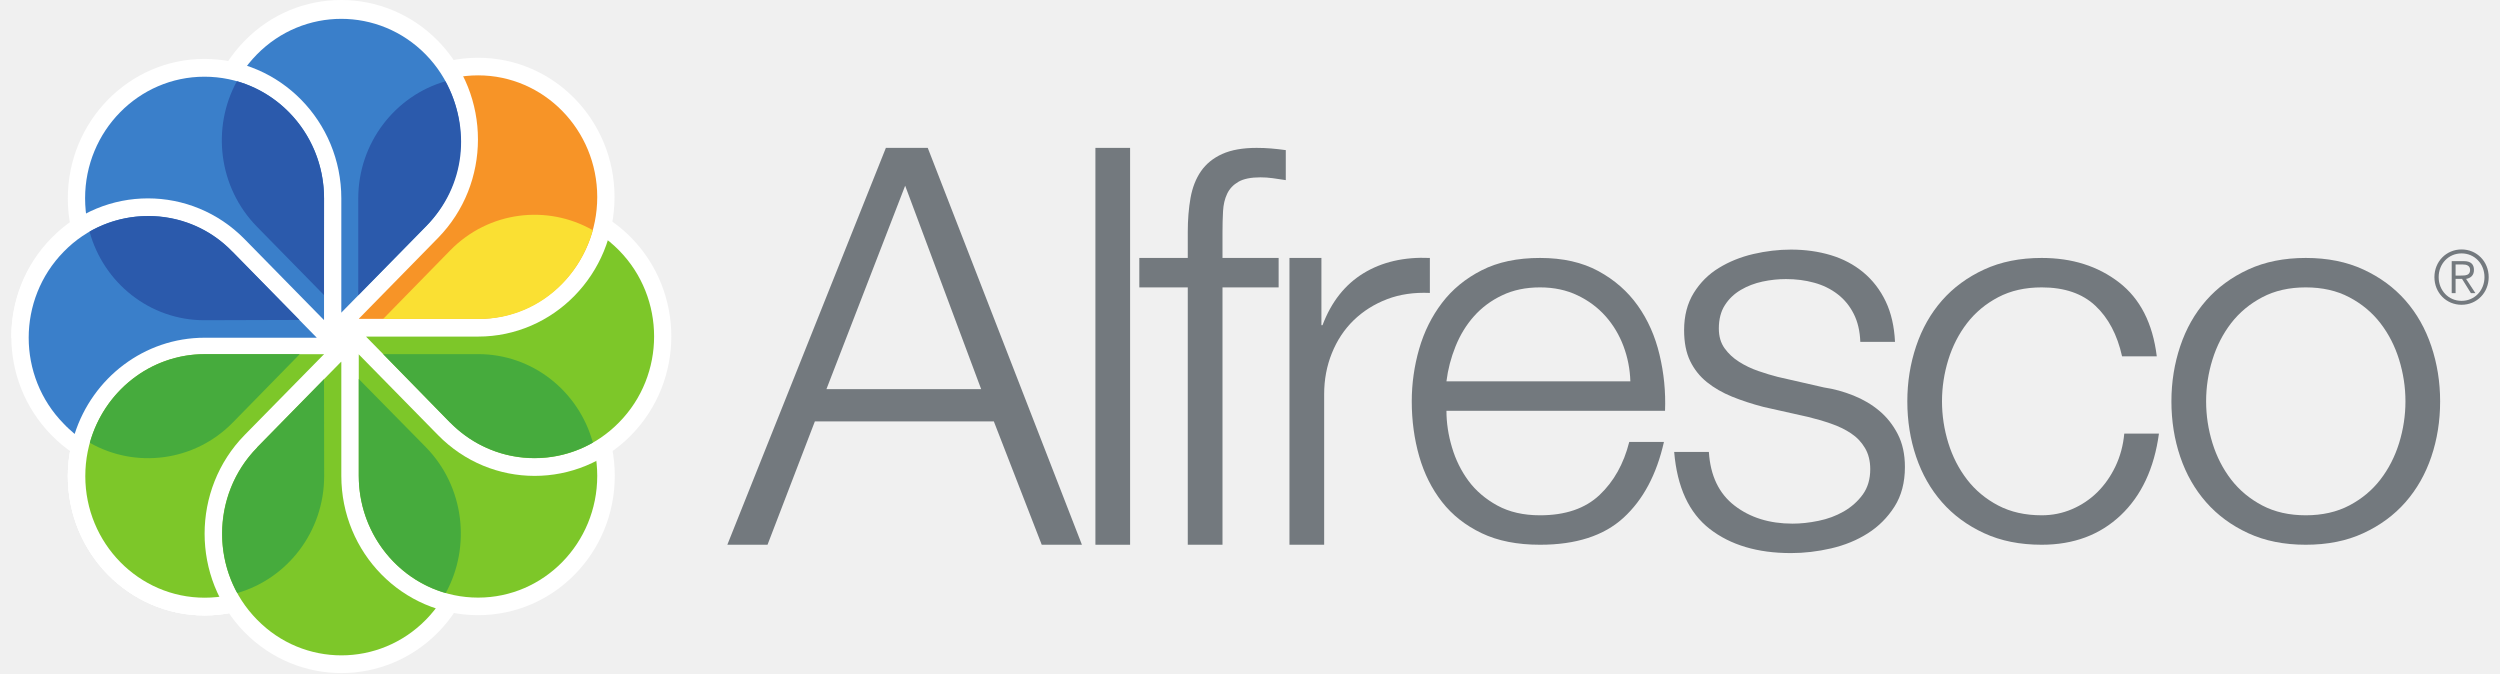
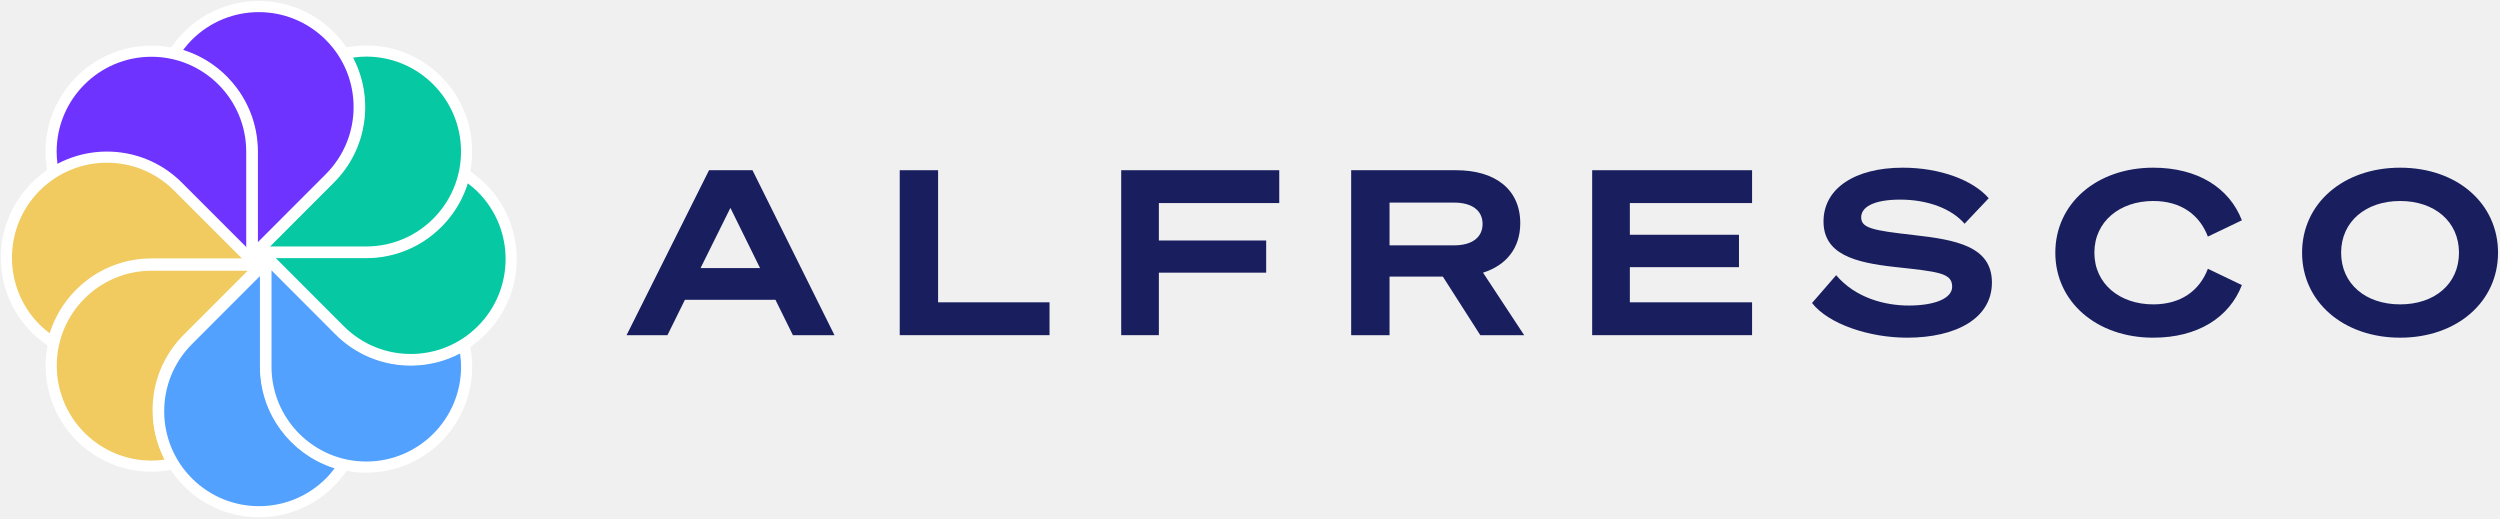
- <svg xmlns="http://www.w3.org/2000/svg" viewBox="0 0 939.173 255.16" height="28" width="104" xml:space="preserve" id="svg2" version="1.1">
-   <defs id="defs6" />
-   <g transform="matrix(1.333333,0,0,-1.333333,0,255.16)" id="g10">
-     <g transform="scale(0.1)" id="g12">
-       <path id="path14" style="fill:#73797e;fill-opacity:1;fill-rule:nonzero;stroke:none" d="m 2541.45,1385.72 216.06,-578.38 h -439.89 l 223.83,578.38 z M 2035.83,364.871 h 114.28 l 134.65,350.77 h 508.79 l 136.2,-350.77 h 114.27 L 2605.68,1493.25 H 2486.65 L 2035.83,364.871 v 0" />
-       <path id="path16" style="fill:#73797e;fill-opacity:1;fill-rule:nonzero;stroke:none" d="m 3082.37,364.871 h 98.6 V 1493.25 h -98.6 V 364.871" />
-       <path id="path18" style="fill:#73797e;fill-opacity:1;fill-rule:nonzero;stroke:none" d="m 3603.31,1180.31 h -159.62 v 71.11 c 0,22.15 0.48,42.69 1.54,61.62 1.03,19.02 4.94,35.58 11.73,49.83 6.76,14.2 17.46,25.52 32.06,33.98 14.61,8.41 35.49,12.64 62.66,12.64 11.45,0 22.96,-0.81 34.46,-2.37 11.4,-1.58 23.95,-3.42 37.5,-5.54 v 85.31 c -15.65,2.11 -29.69,3.74 -42.2,4.7 -12.57,1.06 -26.12,1.66 -40.74,1.66 -39.67,0 -72.28,-5.84 -97.86,-17.39 -25.58,-11.58 -45.69,-27.92 -60.27,-48.96 -14.62,-21.14 -24.47,-46.42 -29.76,-75.86 -5.18,-29.52 -7.83,-61.67 -7.83,-96.43 v -74.3 h -137.74 v -83.71 h 137.74 V 364.871 h 98.71 V 1096.6 h 159.62 v 83.71" />
-       <path id="path20" style="fill:#73797e;fill-opacity:1;fill-rule:nonzero;stroke:none" d="m 3634.1,364.871 h 98.64 V 792.82 c 0,41.45 7.28,80.41 21.95,116.731 14.58,36.324 35.19,67.406 61.78,93.389 26.7,25.92 58.25,45.94 94.74,59.95 36.51,14.05 77.23,19.93 122.08,17.93 v 99.49 c -73.02,3.17 -135.91,-11.27 -188.64,-43.44 -52.66,-32.2 -91.51,-81.38 -116.61,-147.784 h -3.1 V 1180.31 H 3634.1 V 364.871" />
-       <path id="path22" style="fill:#73797e;fill-opacity:1;fill-rule:nonzero;stroke:none" d="m 4080.45,829.512 c 4.16,33.879 12.73,66.976 25.84,99.32 13.07,32.523 30.46,61.094 52.41,85.708 21.92,24.64 48.53,44.53 79.92,59.45 31.25,15.03 67.23,22.61 107.96,22.61 39.65,0 75.11,-7.58 106.48,-22.61 31.31,-14.92 57.92,-34.81 79.83,-59.45 21.86,-24.614 38.84,-53.04 50.84,-84.849 12.01,-32.019 18.54,-65.39 19.61,-100.179 h -522.89 z m 621.49,-83.813 c 2.1,53.91 -3.12,107.141 -15.69,159.582 -12.44,52.5 -33.06,98.939 -61.81,139.439 -28.7,40.42 -65.96,73.17 -111.94,98.16 -45.89,24.97 -101.21,37.43 -165.92,37.43 -64.71,0 -120.03,-11.71 -165.96,-35.09 -45.92,-23.38 -83.51,-54.24 -112.72,-92.63 -29.16,-38.27 -50.86,-81.852 -64.99,-130.652 -14.03,-48.86 -21.1,-98.598 -21.1,-149.36 0,-54.75 7.07,-106.769 21.1,-156.058 14.13,-49.282 35.83,-92.598 64.99,-129.981 29.21,-37.328 66.8,-66.898 112.72,-88.828 45.93,-21.973 101.25,-32.84 165.96,-32.84 102.26,0 181.3,25.52 237.15,76.609 55.87,51.098 94.23,123.04 115.09,215.758 h -98.62 c -15.66,-62.207 -43.82,-112.5 -84.53,-150.968 -40.71,-38.411 -97.07,-57.661 -169.09,-57.661 -46.94,0 -87.37,9.243 -121.34,27.731 -33.9,18.551 -61.33,42.039 -82.21,70.308 -20.85,28.262 -36.52,60.051 -46.88,95.172 -10.52,35.129 -15.7,69.739 -15.7,103.879 h 621.49 v 0" />
-       <path id="path24" style="fill:#73797e;fill-opacity:1;fill-rule:nonzero;stroke:none" d="m 5355.78,941.676 c -2.09,44.219 -10.97,82.704 -26.6,115.374 -15.67,32.62 -36.79,60.03 -63.34,82.16 -26.66,22.15 -57.48,38.48 -92.43,48.98 -34.99,10.57 -72.85,15.85 -113.51,15.85 -35.46,0 -71.2,-4.22 -107.24,-12.63 -36,-8.46 -68.58,-21.67 -97.76,-39.57 -29.34,-17.87 -53.07,-41.63 -71.3,-71.02 -18.26,-29.56 -27.45,-64.92 -27.45,-105.972 0,-34.789 5.73,-64.008 17.22,-87.746 11.48,-23.661 27.45,-43.704 47.74,-60.012 20.36,-16.36 44.12,-30.031 71.29,-41.121 27.12,-11.028 56.85,-20.77 89.21,-29.199 l 126.84,-28.442 c 21.88,-5.34 43.57,-11.558 64.96,-18.976 21.41,-7.352 40.44,-16.563 57.18,-27.661 16.69,-11.062 29.95,-25 39.89,-41.863 9.92,-16.84 14.91,-36.848 14.91,-60.109 0,-28.41 -7.11,-52.41 -21.12,-71.86 -14.15,-19.558 -32.19,-35.558 -54.03,-48.25 -21.95,-12.558 -45.99,-21.55 -72.05,-26.757 -26.05,-5.364 -50.64,-7.981 -73.62,-7.981 -65.75,0 -120.76,17.117 -165.14,51.379 -44.35,34.262 -68.64,85.102 -72.86,152.5 h -98.64 c 8.39,-100.148 42.09,-173.09 101.04,-218.879 59.01,-45.812 135.96,-68.723 230.93,-68.723 37.6,0 75.66,4.442 114.28,13.372 38.6,8.98 73.34,23.16 104.1,42.71 30.78,19.489 56.07,44.758 75.96,75.918 19.78,31.063 29.73,68.661 29.73,112.911 0,35.902 -6.77,66.961 -20.35,93.339 -13.55,26.274 -31.04,48.372 -52.45,66.301 -21.38,17.891 -45.91,32.41 -73.59,43.492 -27.6,11.02 -55.62,18.731 -83.73,22.899 l -131.53,30.058 c -16.69,4.18 -34.92,9.68 -54.79,16.563 -19.82,6.789 -38.12,15.551 -54.77,26.129 -16.71,10.422 -30.57,23.351 -41.56,38.664 -10.93,15.246 -16.3,33.973 -16.3,56.101 0,26.245 5.63,48.505 17.11,66.375 11.42,17.95 26.64,32.41 45.49,43.49 18.69,11.03 39.33,18.88 61.76,23.69 22.47,4.78 44.65,7.07 66.56,7.07 28.16,0 54.74,-3.33 79.87,-10.28 24.94,-6.79 47.22,-17.56 66.48,-32.38 19.3,-14.68 34.72,-33.41 46.2,-56.11 11.5,-22.601 17.69,-49.206 18.77,-79.784 h 98.64 v 0" />
-       <path id="path26" style="fill:#73797e;fill-opacity:1;fill-rule:nonzero;stroke:none" d="m 6100.06,900.602 c -11.48,93.777 -47.25,163.848 -107.28,210.158 -60.1,46.37 -133.37,69.55 -219.95,69.55 -61.65,0 -116.14,-10.89 -163.64,-32.85 -47.5,-21.89 -87.46,-51.3 -119.8,-88.09 -32.32,-36.9 -56.8,-80.198 -73.52,-129.979 -16.7,-49.77 -25.07,-102.051 -25.07,-156.813 0,-55.75 8.37,-108.238 25.07,-157.566 16.72,-49.293 41.2,-92.332 73.52,-129.203 32.34,-36.879 72.3,-66.168 119.8,-88.098 47.5,-21.973 101.99,-32.84 163.64,-32.84 90.77,0 165.61,27.938 224.59,83.738 59.01,55.832 95.28,133.25 108.83,232.301 h -98.62 c -3.09,-33.73 -11.51,-64.789 -25.06,-93.211 -13.6,-28.469 -30.83,-52.937 -51.59,-73.519 -20.9,-20.539 -44.98,-36.649 -72.07,-48.18 -27.07,-11.629 -55.87,-17.391 -86.08,-17.391 -47.01,0 -88.26,9.34 -123.75,27.911 -35.51,18.652 -64.92,43.218 -88.41,73.679 -23.47,30.422 -41.2,65.09 -53.25,103.781 -11.98,38.829 -18.03,78.372 -18.03,118.598 0,40.301 6.05,79.731 18.03,118.57 12.05,38.692 29.78,73.356 53.25,103.782 23.49,30.46 52.9,55 88.41,73.65 35.49,18.7 76.74,28.02 123.75,28.02 64.65,0 115.57,-17.4 152.58,-52.14 37.15,-34.83 62.37,-82.757 75.97,-143.858 h 98.68 v 0" />
-       <path id="path28" style="fill:#73797e;fill-opacity:1;fill-rule:nonzero;stroke:none" d="m 6523.66,1096.6 c 46.97,0 88.25,-9.32 123.68,-28.02 35.49,-18.65 64.95,-43.19 88.5,-73.65 23.46,-30.426 41.22,-65.09 53.22,-103.782 11.95,-38.839 18.04,-78.269 18.04,-118.57 0,-40.226 -6.09,-79.769 -18.04,-118.598 -12,-38.691 -29.76,-73.359 -53.22,-103.781 -23.55,-30.461 -53.01,-55.027 -88.5,-73.679 -35.43,-18.571 -76.71,-27.911 -123.68,-27.911 -46.96,0 -88.2,9.34 -123.63,27.911 -35.5,18.652 -64.96,43.218 -88.56,73.679 -23.36,30.422 -41.17,65.09 -53.15,103.781 -11.99,38.829 -17.96,78.372 -17.96,118.598 0,40.301 5.97,79.731 17.96,118.57 11.98,38.692 29.79,73.356 53.15,103.782 23.6,30.46 53.06,55 88.56,73.65 35.43,18.7 76.67,28.02 123.63,28.02 z m 0,83.71 c -61.55,0 -116.08,-10.89 -163.61,-32.85 -47.45,-21.89 -87.41,-51.3 -119.69,-88.09 -32.43,-36.9 -56.9,-80.198 -73.62,-129.979 -16.67,-49.77 -25.06,-102.051 -25.06,-156.813 0,-55.75 8.39,-108.238 25.06,-157.566 16.72,-49.293 41.19,-92.332 73.62,-129.203 32.28,-36.879 72.24,-66.168 119.69,-88.098 47.53,-21.973 102.06,-32.84 163.61,-32.84 61.64,0 116.16,10.867 163.63,32.84 47.5,21.93 87.42,51.219 119.81,88.098 32.31,36.871 56.85,79.91 73.53,129.203 16.68,49.328 25.06,101.816 25.06,157.566 0,54.762 -8.38,107.043 -25.06,156.813 -16.68,49.781 -41.22,93.079 -73.53,129.979 -32.39,36.79 -72.31,66.2 -119.81,88.09 -47.47,21.96 -101.99,32.85 -163.63,32.85 v 0" />
-       <path id="path30" style="fill:#73797e;fill-opacity:1;fill-rule:nonzero;stroke:none" d="m 6964.1,1130.2 c 13.54,0 26.78,0.43 26.78,15.91 0,12.68 -10.41,15.65 -21.15,15.65 h -20.07 v -31.56 z m -14.44,-49.89 h -11.06 v 90.96 h 34.18 c 20.14,0 29.09,-8.86 29.09,-25.16 0,-16.14 -10.38,-23.31 -22.38,-25.38 l 26.49,-40.42 h -12.78 l -25.15,40.42 h -18.39 z m -48.14,45.51 c 0,-37.66 27.71,-67.51 65.1,-67.51 37.35,0 65.17,29.85 65.17,67.51 0,37.58 -27.82,67.41 -65.17,67.41 -37.39,0 -65.1,-29.83 -65.1,-67.41 z m 142.23,0 c 0,-44.26 -33.54,-78.69 -77.13,-78.69 -43.6,0 -77.17,34.43 -77.17,78.69 0,44.12 33.57,78.66 77.17,78.66 43.59,0 77.13,-34.54 77.13,-78.66" />
-       <path id="path32" style="fill:#ffffff;fill-opacity:1;fill-rule:nonzero;stroke:none" d="m 938.328,956.355 -264.656,270.165 -9.609,9.84 c -151.688,155.21 -398.887,155.21 -549.848,0.6 -152.199,-154.48 -152.199,-405.722 0,-560.382 150.961,-155.066 397.504,-155.066 549.137,0 l 274.976,279.777" />
-       <path id="path34" style="fill:#ffffff;fill-opacity:1;fill-rule:nonzero;stroke:none" d="M 938.328,956.723 V 575.109 l 0.559,-14.027 c 0,-218.793 -174.27,-397.211 -389.102,-397.211 -214.836,0 -389.086,177.301 -389.086,396.098 0,219.051 174.899,396.754 389.086,396.754 h 388.543" />
-       <path id="path36" style="fill:#ffffff;fill-opacity:1;fill-rule:nonzero;stroke:none" d="M 938.328,956.723 V 575.109 l 0.559,-14.027 c 0,-218.793 -174.27,-397.211 -389.102,-397.211 -214.836,0 -389.086,177.301 -389.086,396.098 0,219.051 174.899,396.754 389.086,396.754 h 388.543" />
-       <path id="path38" style="fill:#ffffff;fill-opacity:1;fill-rule:nonzero;stroke:none" d="M 938.328,956.723 V 575.109 l 0.559,-14.027 c 0,-218.793 -174.27,-397.211 -389.102,-397.211 -214.836,0 -389.086,177.301 -389.086,396.098 0,24.39 2.563,48.019 6.555,70.75 151.601,-107.617 361.297,-92.348 496.098,45.75 l 274.976,279.886 v 0.368" />
-       <path id="path40" style="fill:#7dc729;fill-opacity:1;fill-rule:nonzero;stroke:none" d="m 549.785,906.711 c -187.195,0 -339.371,-155.223 -339.371,-346.742 0,-190.789 152.176,-345.66 339.371,-345.66 187.832,0 339.442,154.871 339.442,345.66 V 906.711 H 549.785" />
-       <path id="path42" style="fill:#ffffff;fill-opacity:1;fill-rule:nonzero;stroke:none" d="m 938.328,956.723 264.452,-269.692 10.88,-9.84 c 151.07,-155 151.77,-406.632 0,-561.179 -152.2,-154.692 -398.062,-154.692 -550.308,0 -151.633,154.547 -151.633,405.898 0,560.84 l 274.976,279.871" />
-       <path id="path44" style="fill:#7dc729;fill-opacity:1;fill-rule:nonzero;stroke:none" d="m 698.828,641.27 c -132.836,-135.149 -132.836,-354.731 0,-489.508 132.219,-135.192 347.242,-135.192 480.072,0 132.27,134.777 132.27,354.359 0,489.508 l -11.05,10.128 -229.522,234.352 -239.5,-244.031 v -0.449" />
-       <path id="path46" style="fill:#ffffff;fill-opacity:1;fill-rule:nonzero;stroke:none" d="m 938.328,956.723 h 374.732 l 13.63,0.664 c 214.9,0 389.14,-177.625 389.14,-396.676 0,-219.18 -173.66,-396.09 -388.49,-396.09 -214.85,0 -389.012,177.219 -389.012,396.09 v 396.012" />
-       <path id="path48" style="fill:#7dc729;fill-opacity:1;fill-rule:nonzero;stroke:none" d="m 987.926,560.711 c 0,-191.262 151.564,-346.141 339.414,-346.141 187,0 338.62,154.879 338.62,346.141 0,191.508 -151.62,346 -338.62,346 H 987.926 v -346" />
-       <path id="path50" style="fill:#ffffff;fill-opacity:1;fill-rule:nonzero;stroke:none" d="m 938.328,956.723 264.452,270.067 10.26,10.17 c 151.69,154.61 398.09,155.24 549.76,0.7 151.7,-155 151.7,-405.851 0,-560.808 -151.67,-154.942 -398.07,-154.942 -549.76,0 L 938.328,956.723" />
-       <path id="path52" style="fill:#7dc729;fill-opacity:1;fill-rule:nonzero;stroke:none" d="m 1248.5,712.68 c 131.67,-135.551 346.56,-135.551 479.43,0 132.95,134.922 132.95,353.9 0,489.17 -132.87,135.13 -347.76,135.13 -479.43,0 l -10.89,-10.56 -229.11,-234.567 238.78,-243.754 1.22,-0.289" />
-       <path id="path54" style="fill:#ffffff;fill-opacity:1;fill-rule:nonzero;stroke:none" d="m 938.328,956.723 v 396.117 c 0,218.62 173.472,396.64 389.012,396.64 214.25,0 387.79,-176.85 387.79,-395.99 0,-219.09 -173.54,-396.767 -387.79,-396.767 H 938.328" />
-       <path id="path56" style="fill:#f79427;fill-opacity:1;fill-rule:nonzero;stroke:none" d="m 1327.34,1007.07 c 187,0 338.62,154.96 338.62,346.37 0,190.69 -151.62,346 -338.62,346 -187.85,0 -340.11,-155.31 -340.11,-346 l 0.696,-14.82 v -331.55 h 339.414" />
-       <path id="path58" style="fill:#ffffff;fill-opacity:1;fill-rule:nonzero;stroke:none" d="m 938.328,956.723 -264.656,270.067 -10.32,9.57 c -151.633,155.21 -151.633,406.6 0,561.18 150.992,154.88 397.528,154.88 549.688,0 151.69,-154.58 151.69,-405.97 0,-560.58 L 938.328,956.723" />
-       <path id="path60" style="fill:#3a7fca;fill-opacity:1;fill-rule:nonzero;stroke:none" d="m 1178.21,1269.22 c 132.2,135.19 132.2,354.6 0,489.6 -132.79,135.07 -347.163,135.07 -479.983,0 -132.922,-135 -132.922,-354.41 0,-489.6 l 9.675,-10.37 230.426,-233.95 239.162,243.73 0.72,0.59" />
-       <path id="path62" style="fill:#ffffff;fill-opacity:1;fill-rule:nonzero;stroke:none" d="M 938.328,953.488 H 563.93 l -14.145,-0.383 c -214.187,0 -389.086,177.695 -389.086,396.665 0,218.79 174.25,396.43 388.43,396.43 214.859,0 389.199,-177.64 389.199,-396.58 V 953.488" />
-       <path id="path64" style="fill:#3a7fca;fill-opacity:1;fill-rule:nonzero;stroke:none" d="m 889.168,1349.62 c 0,191.24 -151.613,346 -340.039,346 -187.082,0 -339.289,-154.76 -339.289,-345.74 0,-191.12 152.207,-346.42 339.289,-346.42 l 14.801,0.39 h 325.238 v 345.77" />
-       <path id="path66" style="fill:#ffffff;fill-opacity:1;fill-rule:nonzero;stroke:none" d="M 938.328,953.488 0,953.105 c 0,101.355 37.398,202.925 114.215,280.625 150.961,154.59 397.504,154.59 549.137,0 L 938.328,953.488" />
-       <path id="path68" style="fill:#3a7fca;fill-opacity:1;fill-rule:nonzero;stroke:none" d="M 628.508,1198.15 868.559,953.488 H 549.785 c -172.265,0 -318.777,-114.5 -369.648,-273.609 -10.383,9.172 -21.379,18.492 -30.969,28.922 -132.938,135.199 -132.938,353.839 0,489.349 131.551,134.99 347.125,134.99 479.34,0" />
-       <path id="path70" style="fill:#2b5aac;fill-opacity:1;fill-rule:nonzero;stroke:none" d="m 629.109,1197.86 189.969,-193.8 -270.187,-0.84 c -155.512,0 -286.645,106.53 -326.426,251.99 128.984,73.73 297.918,56.01 406.043,-57.06 l 0.601,-0.29" />
-       <path id="path72" style="fill:#2b5aac;fill-opacity:1;fill-rule:nonzero;stroke:none" d="m 889.281,1348.93 -0.277,-274.13 -190.703,194.47 c -109.821,112.22 -129.16,281.97 -56.86,413.53 142.571,-40.72 247.84,-174.34 247.84,-333.14 v -0.73" />
-       <path id="path74" style="fill:#2b5aac;fill-opacity:1;fill-rule:nonzero;stroke:none" d="m 986.461,1074.19 v 274.98 c 0,158.46 105.099,292.3 247.849,333.36 72.19,-131.93 58.61,-297.3 -54.7,-411.65 L 986.461,1074.19" />
-       <path id="path76" style="fill:#fae033;fill-opacity:1;fill-rule:nonzero;stroke:none" d="m 1057.33,1006.93 190.53,194.79 c 109.76,112.13 276.42,131.08 405.53,57.47 -40.76,-145.37 -165.1,-249.81 -318.15,-252.36 l -277.91,0.1" />
-       <path id="path78" style="fill:#46ab3d;fill-opacity:1;fill-rule:nonzero;stroke:none" d="m 1057.3,906.91 h 269.66 c 155.52,0 286.53,-105.898 326.58,-251.621 -129.78,-73.98 -296.36,-54.59 -406.6,57.492 L 1057.3,906.91" />
-       <path id="path80" style="fill:#46ab3d;fill-opacity:1;fill-rule:nonzero;stroke:none" d="M 987.895,562.539 V 836.191 L 1178.9,642.039 C 1288.73,529.621 1307.32,359.059 1235.12,227.5 1092.49,268.398 987.895,402.57 987.895,561.23 v 1.309" />
-       <path id="path82" style="fill:#46ab3d;fill-opacity:1;fill-rule:nonzero;stroke:none" d="m 699.277,641.93 189.844,193.609 0.426,-275.078 c 0,-158.57 -104.445,-291.82 -247.067,-332.93 -72.25,131.821 -52.91,301.969 56.797,413.848 v 0.551" />
-       <path id="path84" style="fill:#46ab3d;fill-opacity:1;fill-rule:nonzero;stroke:none" d="M 551.711,906.82 H 820.152 L 629.793,712.398 C 520.203,600.41 352.238,581.09 223.332,654.73 263.867,800.531 395.027,906.82 550.527,906.82 h 1.184" />
-     </g>
+ <svg xmlns="http://www.w3.org/2000/svg" width="164" height="34" viewBox="0 0 164 34" fill="none">
+   <g clip-path="url(#clip0_574_31561)">
+     <path d="M49.362 11.166L54.742 21.987H52.014L50.869 19.666H44.931L43.785 21.987H41.103L46.513 11.166H49.362ZM45.956 17.586H49.859L47.915 13.637L45.956 17.586Z" fill="#191F5E" />
+     <path d="M59.022 11.166H61.539V19.832H68.849V21.987H59.022V11.166Z" fill="#191F5E" />
+     <path d="M73.551 21.987V11.166H83.919V13.321H76.022V15.777H83.061V17.887H76.022V21.987H73.551Z" fill="#191F5E" />
+     <path d="M91.154 21.987H88.637V11.166H95.524C98.041 11.166 99.729 12.386 99.729 14.647C99.729 16.275 98.81 17.405 97.287 17.887L99.985 21.987H97.107L94.65 18.144H91.154V21.987ZM95.388 16.094C96.579 16.094 97.257 15.566 97.257 14.692C97.257 13.818 96.579 13.291 95.388 13.291H91.154V16.094H95.388Z" fill="#191F5E" />
+     <path d="M114.936 11.166V13.321H106.918V15.401H114.077V17.526H106.918V19.832H114.936V21.987H104.446V11.166H114.936Z" fill="#191F5E" />
+     <path d="M120.452 18.053C121.718 19.545 123.647 20.043 125.214 20.043C126.887 20.043 128.062 19.59 128.062 18.807C128.062 17.902 127.173 17.827 124.28 17.511C121.702 17.224 119.623 16.697 119.623 14.527C119.623 12.356 121.687 11 124.822 11C127.264 11 129.434 11.814 130.459 13.004L128.876 14.677C128.017 13.683 126.45 13.095 124.656 13.095C122.863 13.095 122.094 13.607 122.094 14.255C122.094 14.964 122.848 15.114 125.515 15.416C128.349 15.732 130.67 16.169 130.67 18.535C130.67 20.902 128.289 22.152 125.109 22.152C122.622 22.152 119.954 21.263 118.869 19.877L120.452 18.053Z" fill="#191F5E" />
+     <path d="M141.25 11C144.158 11 146.238 12.311 147.067 14.451L144.837 15.521C144.294 14.09 143.073 13.185 141.25 13.185C139.064 13.185 137.391 14.527 137.391 16.576C137.391 18.626 139.064 19.967 141.25 19.967C143.073 19.967 144.294 19.063 144.837 17.631L147.067 18.701C146.238 20.841 144.158 22.152 141.25 22.152C137.542 22.152 134.829 19.802 134.829 16.576C134.829 13.351 137.542 11 141.25 11Z" fill="#191F5E" />
+     <path d="M163.871 16.576C163.871 19.802 161.173 22.152 157.451 22.152C153.728 22.152 151.016 19.802 151.016 16.576C151.016 13.351 153.713 11 157.451 11C161.189 11 163.871 13.351 163.871 16.576ZM153.578 16.576C153.578 18.626 155.19 19.967 157.451 19.967C159.712 19.967 161.309 18.626 161.309 16.576C161.309 14.527 159.697 13.185 157.451 13.185C155.205 13.185 153.578 14.527 153.578 16.576Z" fill="#191F5E" />
  </g>
+   <g clip-path="url(#clip1_574_31561)">
+     <path d="M17.129 17.395L16.395 18.13L12.31 22.216L12.31 22.216C10.232 24.297 9.828 27.413 11.089 29.902L11.362 30.44L10.765 30.523C10.496 30.56 10.222 30.581 9.942 30.581C6.305 30.581 3.359 27.626 3.359 23.986C3.359 20.346 6.305 17.395 9.942 17.395H17.129Z" fill="#F1CB60" stroke="white" stroke-width="0.73" />
+     <path d="M17.416 24.051C17.416 26.991 19.328 29.479 21.976 30.346L22.553 30.535L22.183 31.018C22.024 31.224 21.849 31.438 21.645 31.639L21.645 31.639C19.074 34.213 14.905 34.213 12.334 31.639C9.763 29.065 9.763 24.892 12.334 22.317L12.345 22.306L16.681 17.965L17.416 17.229V24.051Z" fill="#52A1FF" stroke="white" stroke-width="0.73" />
+     <path d="M18.181 17.59L22.265 21.68C24.344 23.758 27.455 24.164 29.932 22.902L30.471 22.628L30.553 23.227C30.591 23.496 30.612 23.77 30.612 24.05C30.612 27.69 27.665 30.641 24.029 30.641C20.392 30.641 17.446 27.69 17.446 24.05V16.854L18.181 17.59Z" fill="#52A1FF" stroke="white" stroke-width="0.73" />
+     <path d="M30.984 11.795C31.17 11.938 31.351 12.092 31.526 12.258L31.601 12.331L31.603 12.332L31.604 12.334C34.175 14.908 34.175 19.081 31.604 21.655C29.033 24.23 24.864 24.23 22.293 21.655L22.282 21.644L17.946 17.302L17.212 16.568H24.025C26.957 16.568 29.446 14.654 30.312 12.002L30.501 11.423L30.984 11.795Z" fill="#06C9A4" stroke="white" stroke-width="0.73" />
+     <path d="M24.025 3.348C27.662 3.348 30.608 6.303 30.608 9.942C30.608 13.582 27.661 16.533 24.025 16.533H16.838L17.572 15.798L21.657 11.708C23.731 9.631 24.138 6.515 22.877 4.027L22.605 3.489L23.202 3.406C23.471 3.368 23.745 3.348 24.025 3.348Z" fill="#06C9A4" stroke="white" stroke-width="0.73" />
+     <path d="M12.322 2.361C14.893 -0.213 19.062 -0.213 21.633 2.361C24.204 4.935 24.204 9.108 21.633 11.679L21.622 11.691L17.286 16.032L16.551 16.767V9.946C16.551 7.009 14.639 4.517 11.991 3.65L11.408 3.459L11.786 2.976C11.946 2.771 12.124 2.559 12.322 2.361Z" fill="#6E33FF" stroke="white" stroke-width="0.73" />
+     <path d="M9.934 3.359C13.571 3.359 16.517 6.31 16.517 9.95V16.536V17.149L15.778 16.41L11.879 12.505L11.875 12.502L11.872 12.499L11.704 12.322C9.625 10.242 6.507 9.832 4.027 11.094L3.48 11.372L3.405 10.763C3.372 10.499 3.351 10.23 3.351 9.95C3.351 6.31 6.298 3.359 9.934 3.359Z" fill="#6E33FF" stroke="white" stroke-width="0.73" />
+     <path d="M16.946 17.538C17.273 17.538 17.538 17.297 17.538 17C17.538 16.703 17.273 16.462 16.946 16.462C16.619 16.462 16.354 16.703 16.354 17C16.354 17.297 16.619 17.538 16.946 17.538Z" fill="white" />
+     <path d="M16.75 17.317L15.711 17.317L9.934 17.318L9.934 17.318C6.993 17.32 4.505 19.237 3.636 21.889L3.449 22.462L2.968 22.099C2.752 21.935 2.543 21.756 2.345 21.558C-0.227 18.986 -0.22 14.813 2.353 12.24C4.927 9.666 9.097 9.663 11.668 12.235L16.75 17.317Z" fill="#F1CB60" stroke="white" stroke-width="0.73" />
+   </g>
+   <defs>
+     <clipPath id="clip0_574_31561">
+       <rect width="122.897" height="11.235" fill="white" transform="translate(41.1028 11)" />
+     </clipPath>
+     <clipPath id="clip1_574_31561">
+       <rect width="34" height="34" fill="white" />
+     </clipPath>
+   </defs>
</svg>
